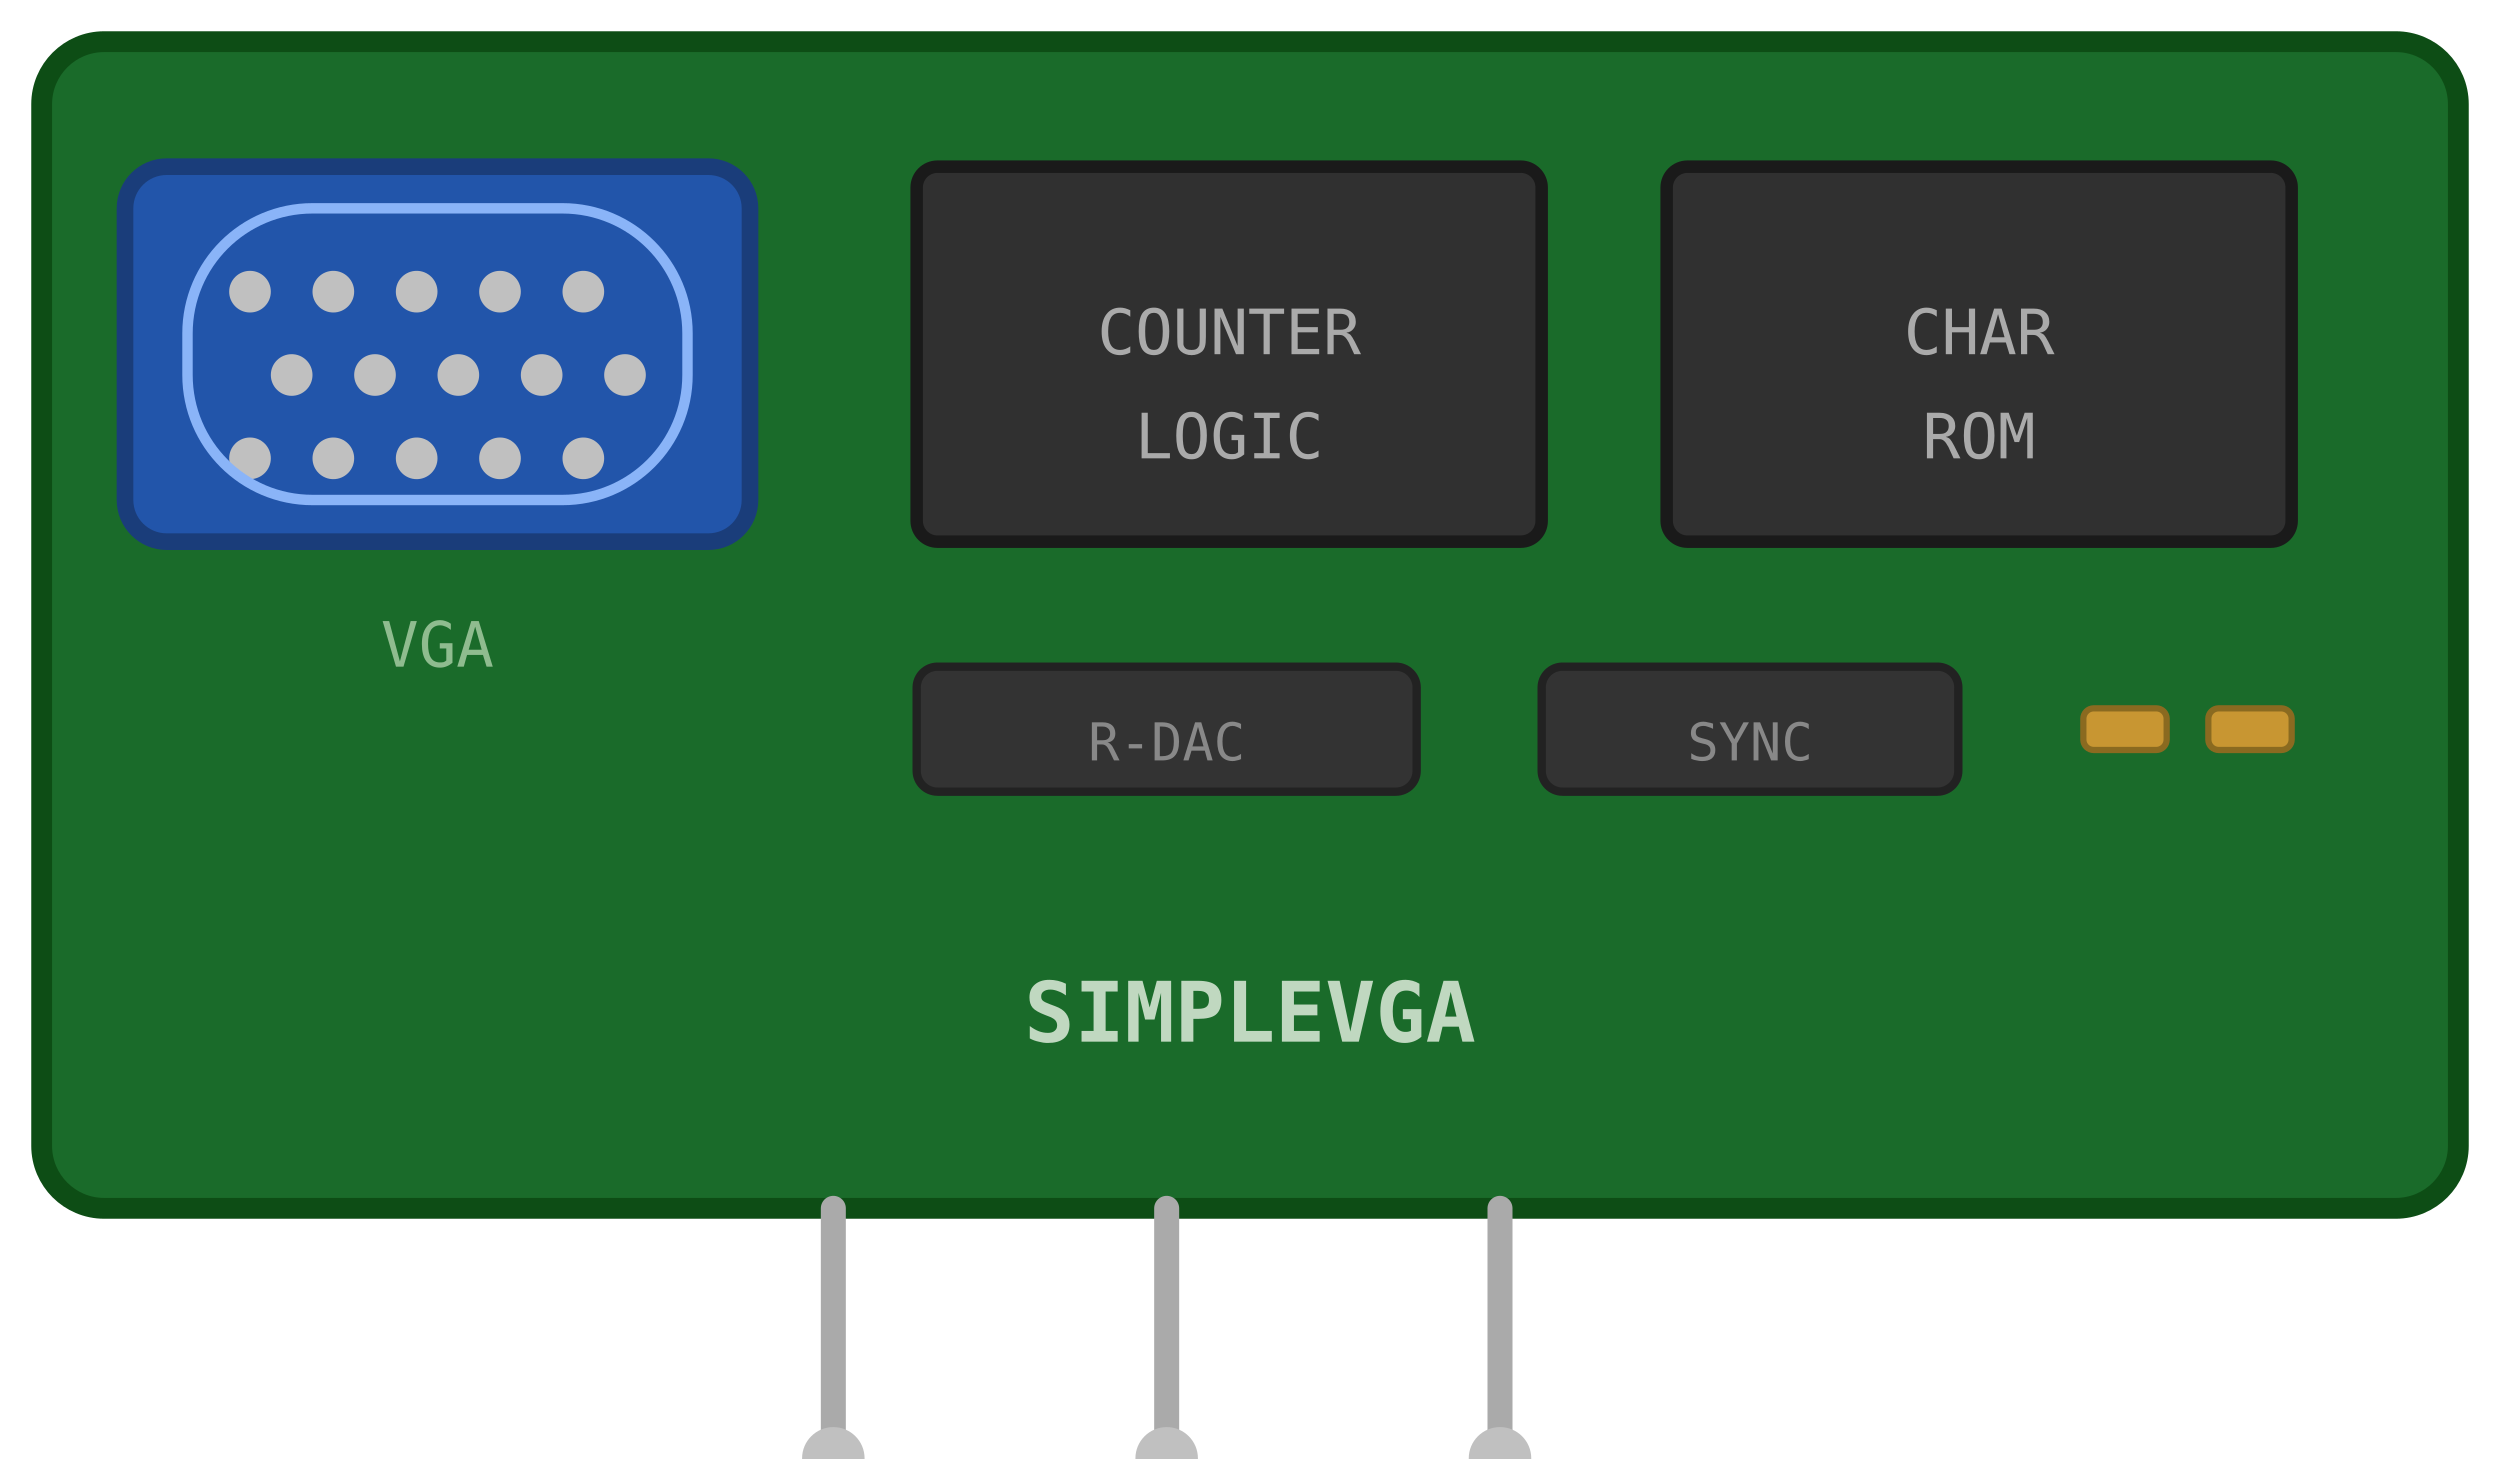
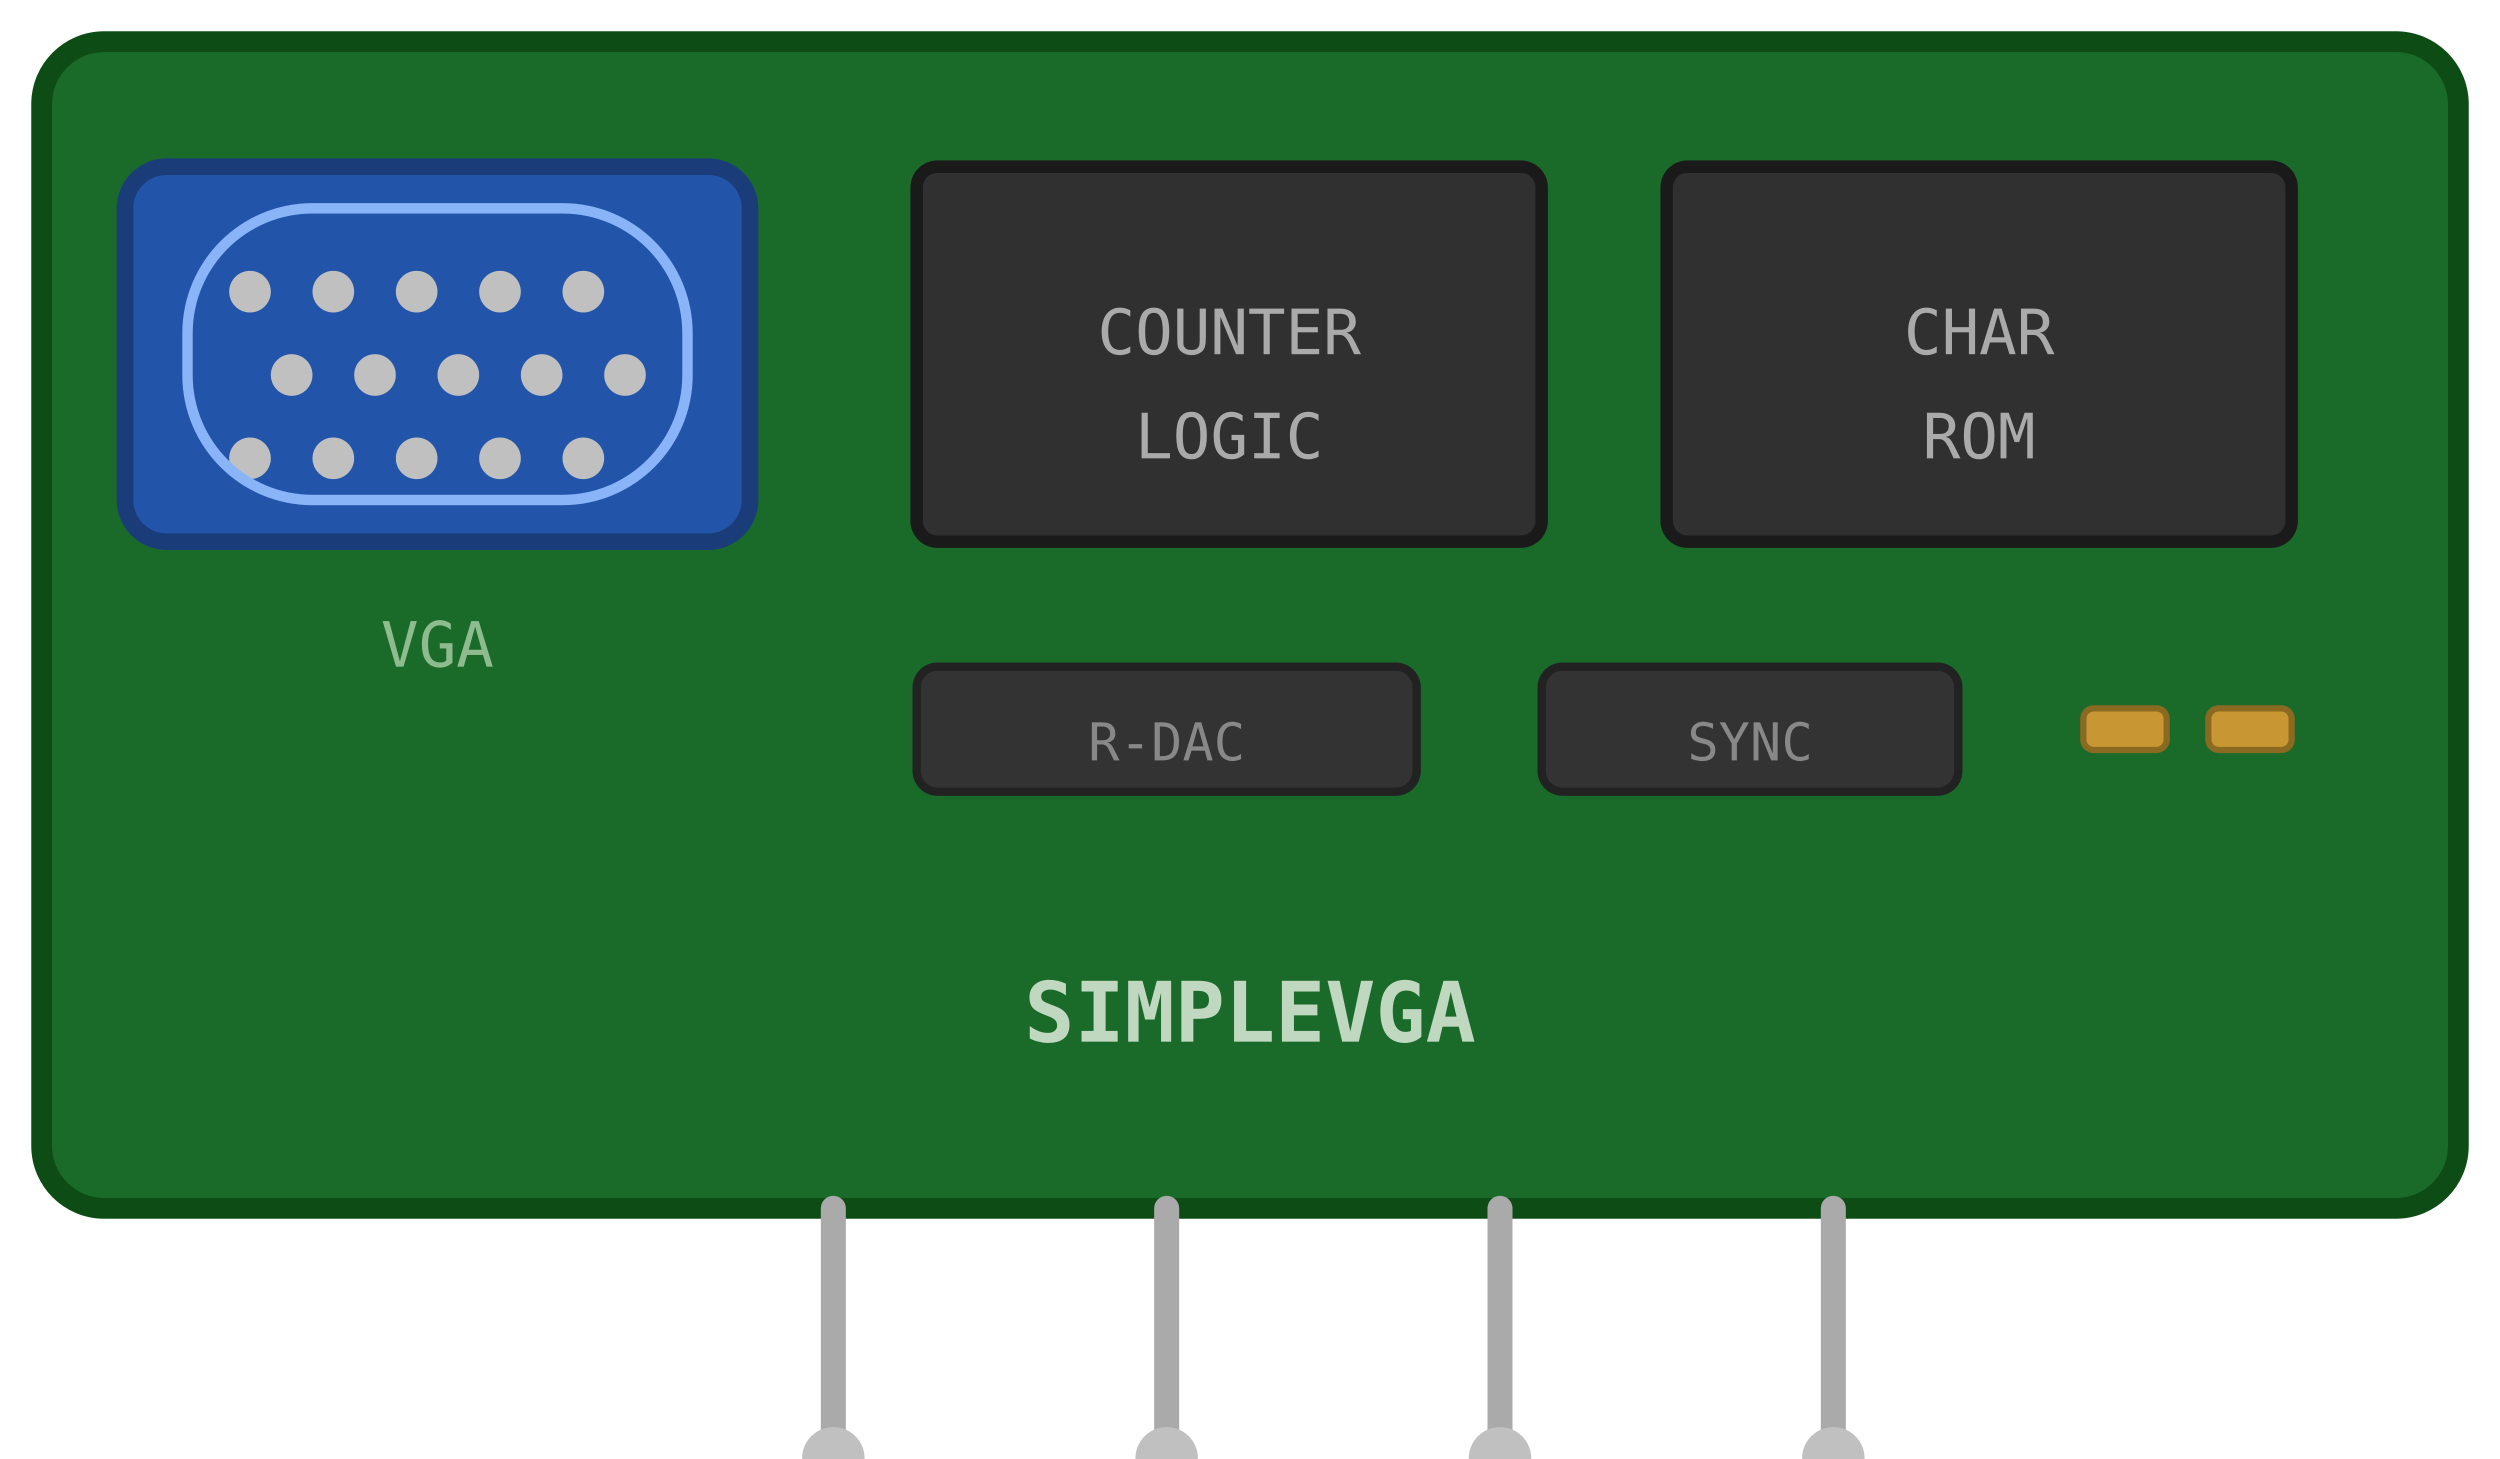
<svg xmlns="http://www.w3.org/2000/svg" viewBox="0 0 120 70" width="120" height="70">
  <rect x="2" y="2" width="116" height="56" rx="3" fill="#1a6b2a" stroke="#0d4d15" stroke-width="1" />
  <rect x="6" y="8" width="30" height="18" rx="2" fill="#2255aa" stroke="#1a3d7a" stroke-width="0.8" />
  <g fill="#c0c0c0">
    <circle cx="12" cy="14" r="1" />
    <circle cx="16" cy="14" r="1" />
    <circle cx="20" cy="14" r="1" />
    <circle cx="24" cy="14" r="1" />
    <circle cx="28" cy="14" r="1" />
    <circle cx="14" cy="18" r="1" />
    <circle cx="18" cy="18" r="1" />
    <circle cx="22" cy="18" r="1" />
    <circle cx="26" cy="18" r="1" />
    <circle cx="30" cy="18" r="1" />
    <circle cx="12" cy="22" r="1" />
    <circle cx="16" cy="22" r="1" />
    <circle cx="20" cy="22" r="1" />
    <circle cx="24" cy="22" r="1" />
    <circle cx="28" cy="22" r="1" />
  </g>
  <rect x="9" y="10" width="24" height="14" rx="6" fill="none" stroke="#8ab4f8" stroke-width="0.5" />
  <text x="21" y="32" text-anchor="middle" font-family="monospace" font-size="3" fill="#8fbc8f">VGA</text>
  <rect x="44" y="8" width="30" height="18" rx="1" fill="#303030" stroke="#1a1a1a" stroke-width="0.6" />
  <text x="59" y="17" text-anchor="middle" font-family="monospace" font-size="3" fill="#aaa">COUNTER</text>
  <text x="59" y="22" text-anchor="middle" font-family="monospace" font-size="3" fill="#aaa">LOGIC</text>
  <rect x="80" y="8" width="30" height="18" rx="1" fill="#303030" stroke="#1a1a1a" stroke-width="0.6" />
  <text x="95" y="17" text-anchor="middle" font-family="monospace" font-size="3" fill="#aaa">CHAR</text>
  <text x="95" y="22" text-anchor="middle" font-family="monospace" font-size="3" fill="#aaa">ROM</text>
  <rect x="44" y="32" width="24" height="6" rx="1" fill="#333" stroke="#222" stroke-width="0.4" />
  <text x="56" y="36.5" text-anchor="middle" font-family="monospace" font-size="2.5" fill="#888">R-DAC</text>
  <rect x="74" y="32" width="20" height="6" rx="1" fill="#333" stroke="#222" stroke-width="0.4" />
  <text x="84" y="36.5" text-anchor="middle" font-family="monospace" font-size="2.5" fill="#888">SYNC</text>
  <text x="60" y="50" text-anchor="middle" font-family="monospace" font-size="4" fill="#c0d8c0" font-weight="bold">SIMPLEVGA</text>
  <rect x="100" y="34" width="4" height="2" rx="0.5" fill="#c89632" stroke="#8a6a20" stroke-width="0.3" />
  <rect x="106" y="34" width="4" height="2" rx="0.5" fill="#c89632" stroke="#8a6a20" stroke-width="0.3" />
  <line x1="40" y1="58" x2="40" y2="70" stroke="#aaa" stroke-width="1.2" stroke-linecap="round" />
  <circle cx="40" cy="70" r="1.5" fill="#c0c0c0" />
  <line x1="56" y1="58" x2="56" y2="70" stroke="#aaa" stroke-width="1.2" stroke-linecap="round" />
  <circle cx="56" cy="70" r="1.5" fill="#c0c0c0" />
  <line x1="72" y1="58" x2="72" y2="70" stroke="#aaa" stroke-width="1.2" stroke-linecap="round" />
+   <line x1="88" y1="58" x2="88" y2="70" stroke="#aaa" stroke-width="1.2" stroke-linecap="round" />
  <circle cx="72" cy="70" r="1.5" fill="#c0c0c0" />
+   <circle cx="88" cy="70" r="1.5" fill="#c0c0c0" />
</svg>
